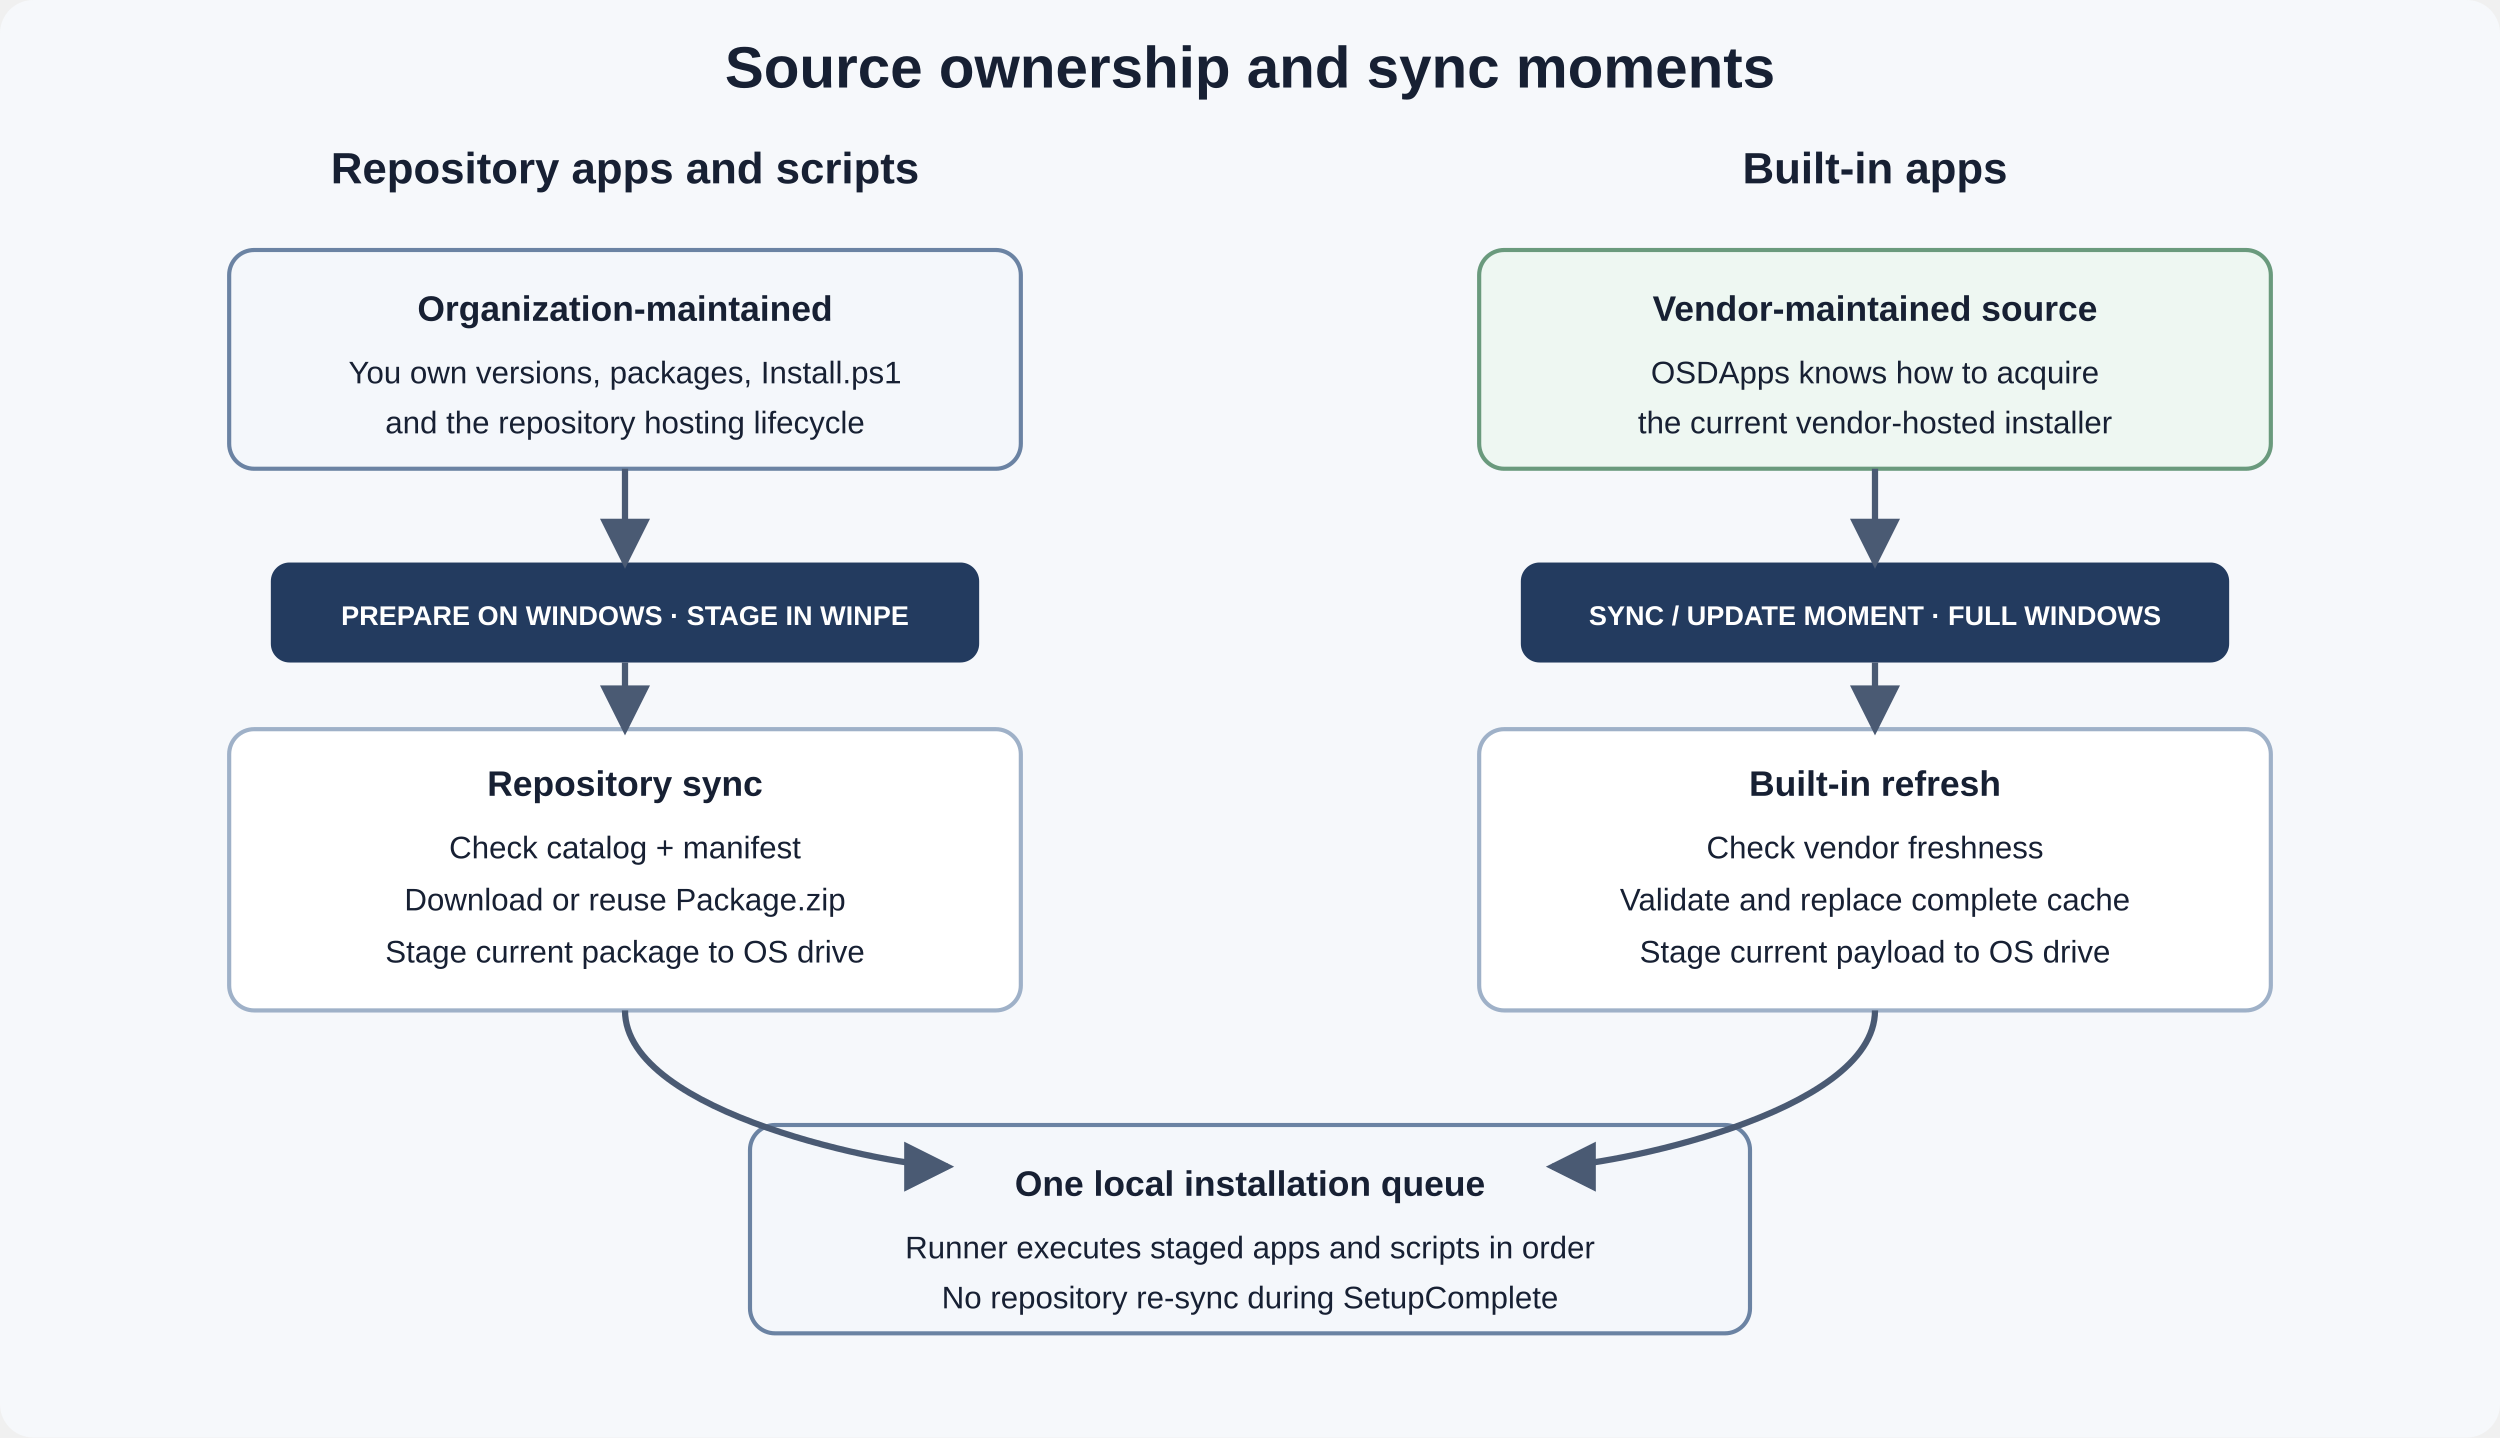
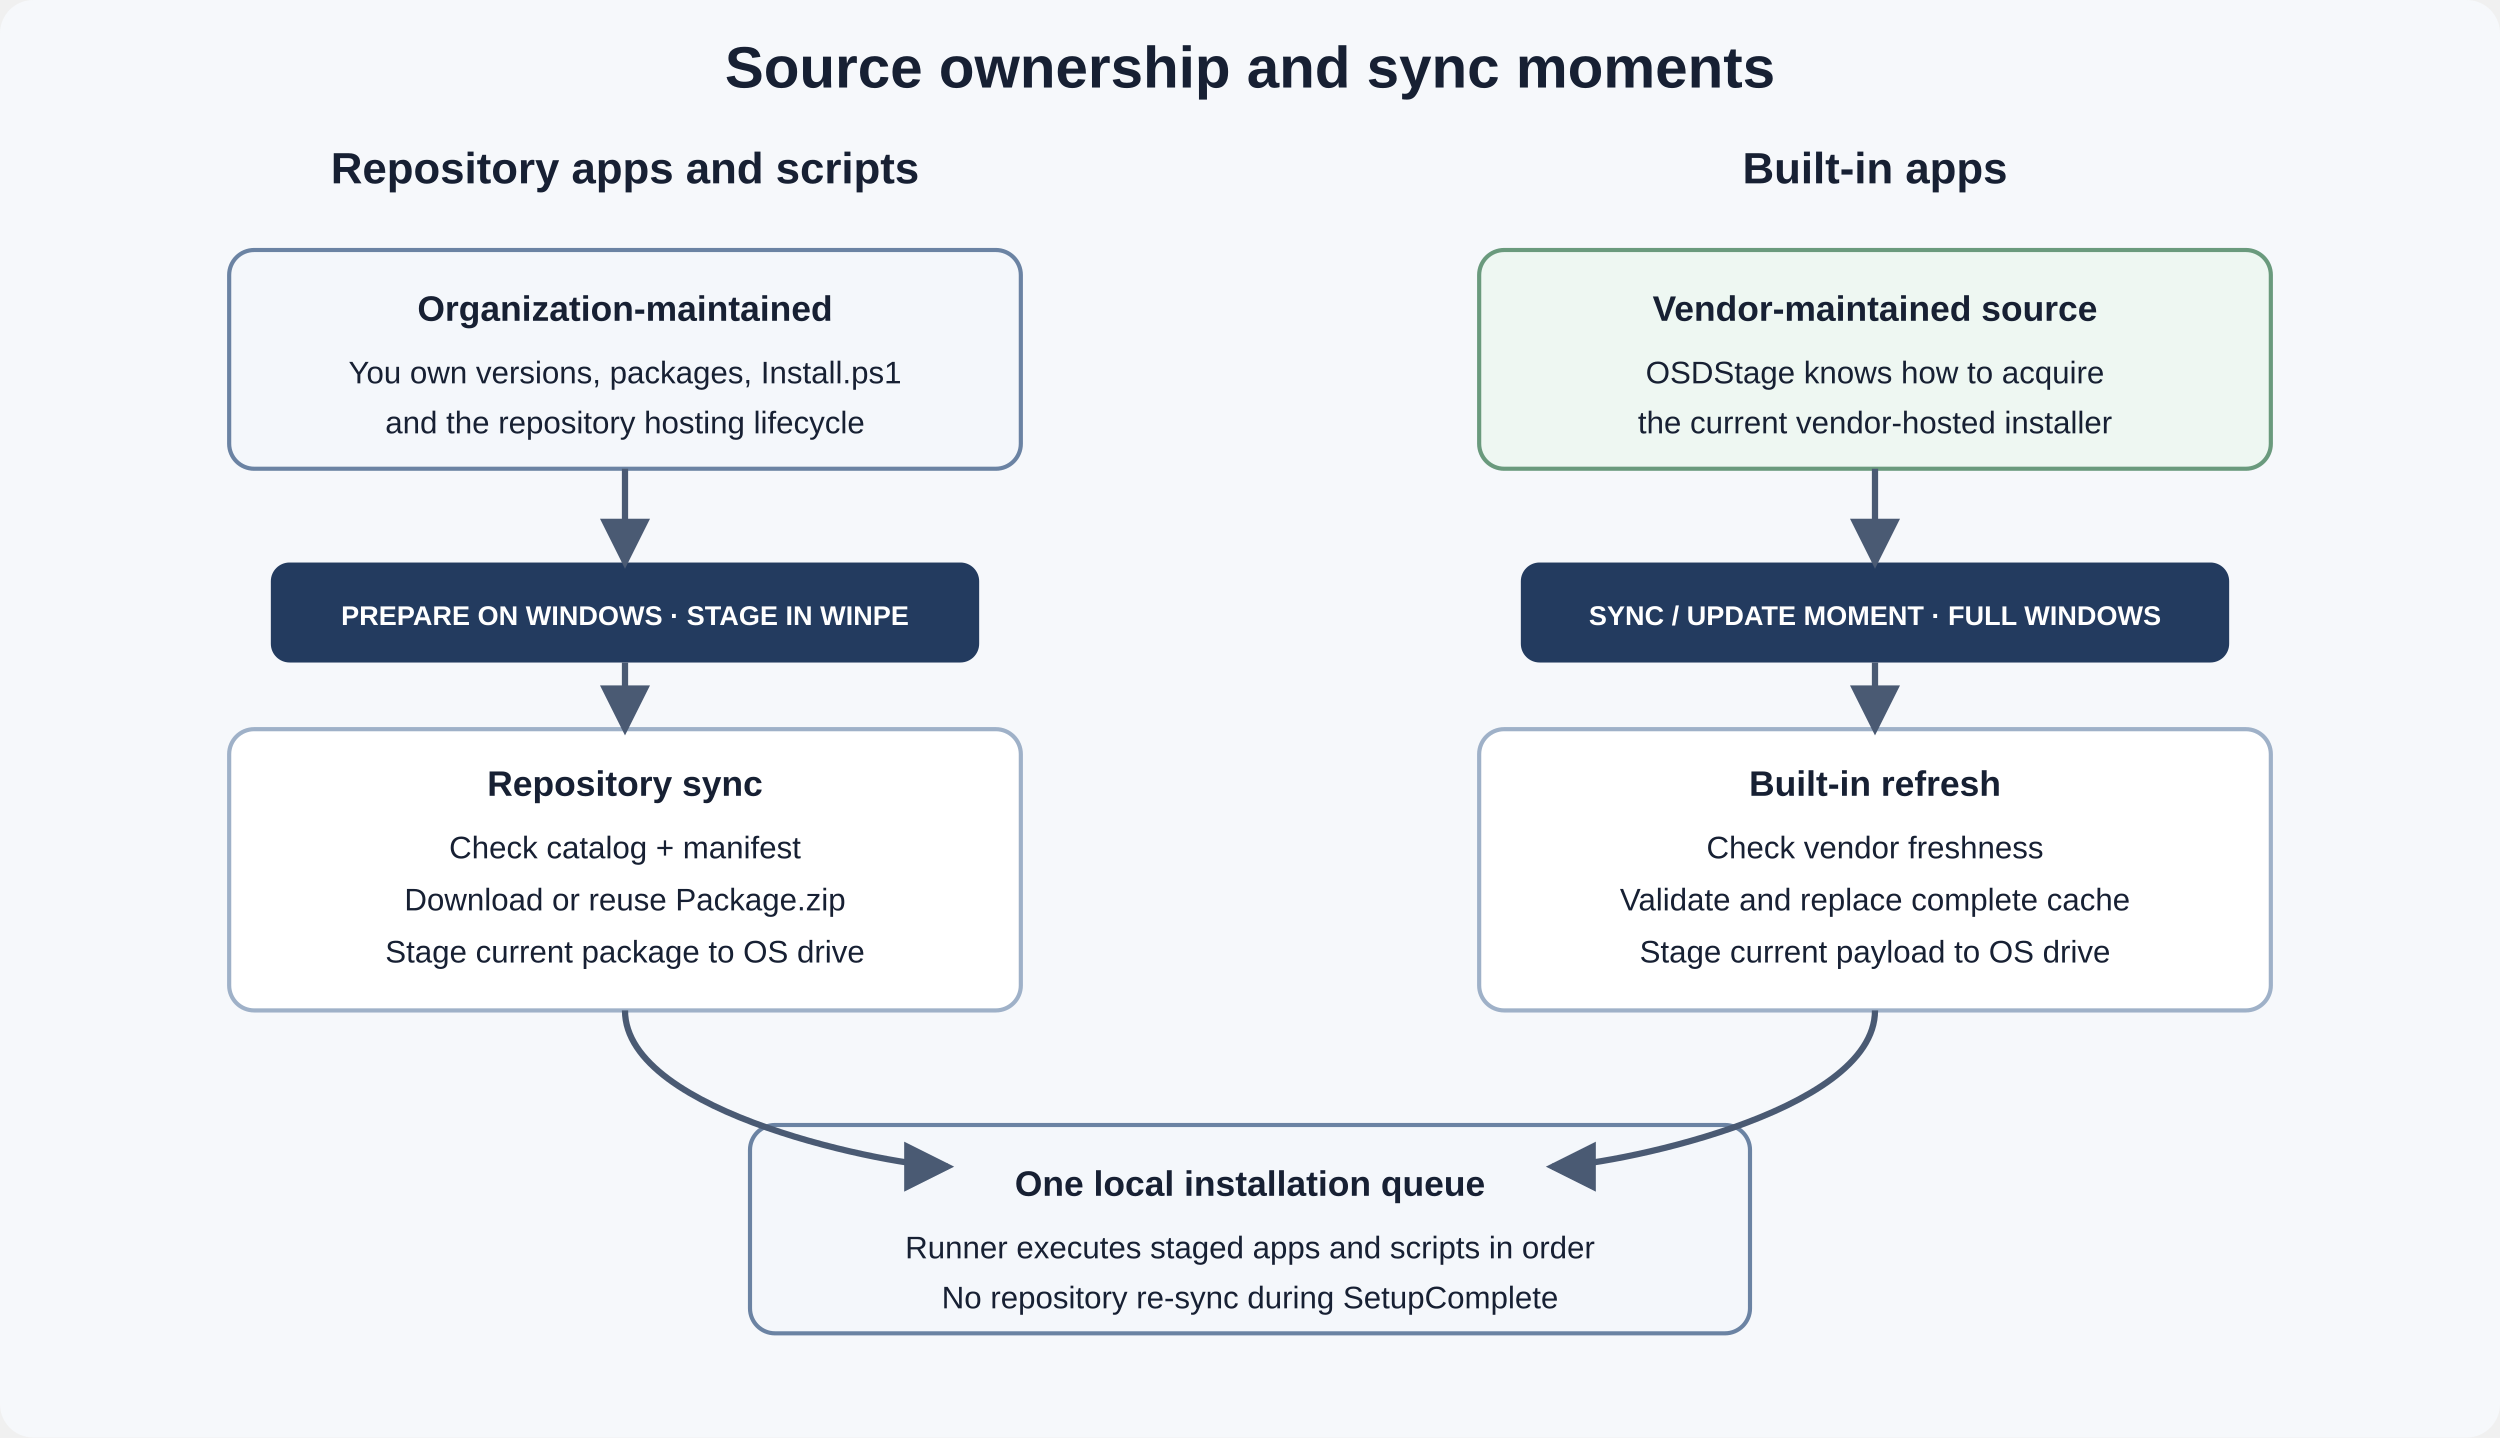
<svg xmlns="http://www.w3.org/2000/svg" width="1200" height="690" viewBox="0 0 1200 690" role="img" aria-labelledby="title desc">
  <style>text{font-family:Segoe UI,Arial,sans-serif;fill:#172033}.h{font-size:28px;font-weight:700}.sh{font-size:21px;font-weight:700}.t{font-size:17px;font-weight:600}.s{font-size:15px}.label{font-size:13px;font-weight:700;fill:#fff}.box{fill:#fff;stroke:#9fb1c8;stroke-width:2}.repo{fill:#f4f7fb;stroke:#6b83a3;stroke-width:2}.built{fill:#eef7f2;stroke:#6a9a7d;stroke-width:2}.phase{fill:#233b5f}.arrow{stroke:#4a5a73;stroke-width:3;fill:none;marker-end:url(#a)}</style>
  <defs>
    <marker id="a" markerWidth="8" markerHeight="8" refX="7" refY="4" orient="auto">
      <path d="M0,0 L8,4 L0,8 Z" fill="#4a5a73" />
    </marker>
  </defs>
  <rect width="1200" height="690" rx="16" fill="#f6f8fb" />
  <text x="600" y="42" text-anchor="middle" class="h">Source ownership and sync moments</text>
  <text x="300" y="88" text-anchor="middle" class="sh">Repository apps and scripts</text>
  <text x="900" y="88" text-anchor="middle" class="sh">Built-in apps</text>
  <rect x="110" y="120" width="380" height="105" rx="12" class="repo" />
  <text x="300" y="154" text-anchor="middle" class="t">Organization-maintained</text>
  <text x="300" y="184" text-anchor="middle" class="s">You own versions, packages, Install.ps1</text>
  <text x="300" y="208" text-anchor="middle" class="s">and the repository hosting lifecycle</text>
  <rect x="710" y="120" width="380" height="105" rx="12" class="built" />
  <text x="900" y="154" text-anchor="middle" class="t">Vendor-maintained source</text>
-   <text x="900" y="184" text-anchor="middle" class="s">OSDApps knows how to acquire</text>
+   <text x="900" y="184" text-anchor="middle" class="s">OSDStage knows how to acquire</text>
  <text x="900" y="208" text-anchor="middle" class="s">the current vendor-hosted installer</text>
  <rect x="130" y="270" width="340" height="48" rx="9" class="phase" />
  <text x="300" y="300" text-anchor="middle" class="label">PREPARE ON WINDOWS · STAGE IN WINPE</text>
  <rect x="730" y="270" width="340" height="48" rx="9" class="phase" />
  <text x="900" y="300" text-anchor="middle" class="label">SYNC / UPDATE MOMENT · FULL WINDOWS</text>
  <rect x="110" y="350" width="380" height="135" rx="12" class="box" />
  <text x="300" y="382" text-anchor="middle" class="t">Repository sync</text>
  <text x="300" y="412" text-anchor="middle" class="s">Check catalog + manifest</text>
  <text x="300" y="437" text-anchor="middle" class="s">Download or reuse Package.zip</text>
  <text x="300" y="462" text-anchor="middle" class="s">Stage current package to OS drive</text>
  <rect x="710" y="350" width="380" height="135" rx="12" class="box" />
  <text x="900" y="382" text-anchor="middle" class="t">Built-in refresh</text>
  <text x="900" y="412" text-anchor="middle" class="s">Check vendor freshness</text>
  <text x="900" y="437" text-anchor="middle" class="s">Validate and replace complete cache</text>
  <text x="900" y="462" text-anchor="middle" class="s">Stage current payload to OS drive</text>
  <path d="M300 225 V270" class="arrow" />
  <path d="M900 225 V270" class="arrow" />
  <path d="M300 318 V350" class="arrow" />
  <path d="M900 318 V350" class="arrow" />
  <rect x="360" y="540" width="480" height="100" rx="12" class="repo" />
  <text x="600" y="574" text-anchor="middle" class="t">One local installation queue</text>
  <text x="600" y="604" text-anchor="middle" class="s">Runner executes staged apps and scripts in order</text>
  <text x="600" y="628" text-anchor="middle" class="s">No repository re-sync during SetupComplete</text>
  <path d="M300 485 C300 535 430 560 455 560" class="arrow" />
  <path d="M900 485 C900 535 770 560 745 560" class="arrow" />
</svg>
